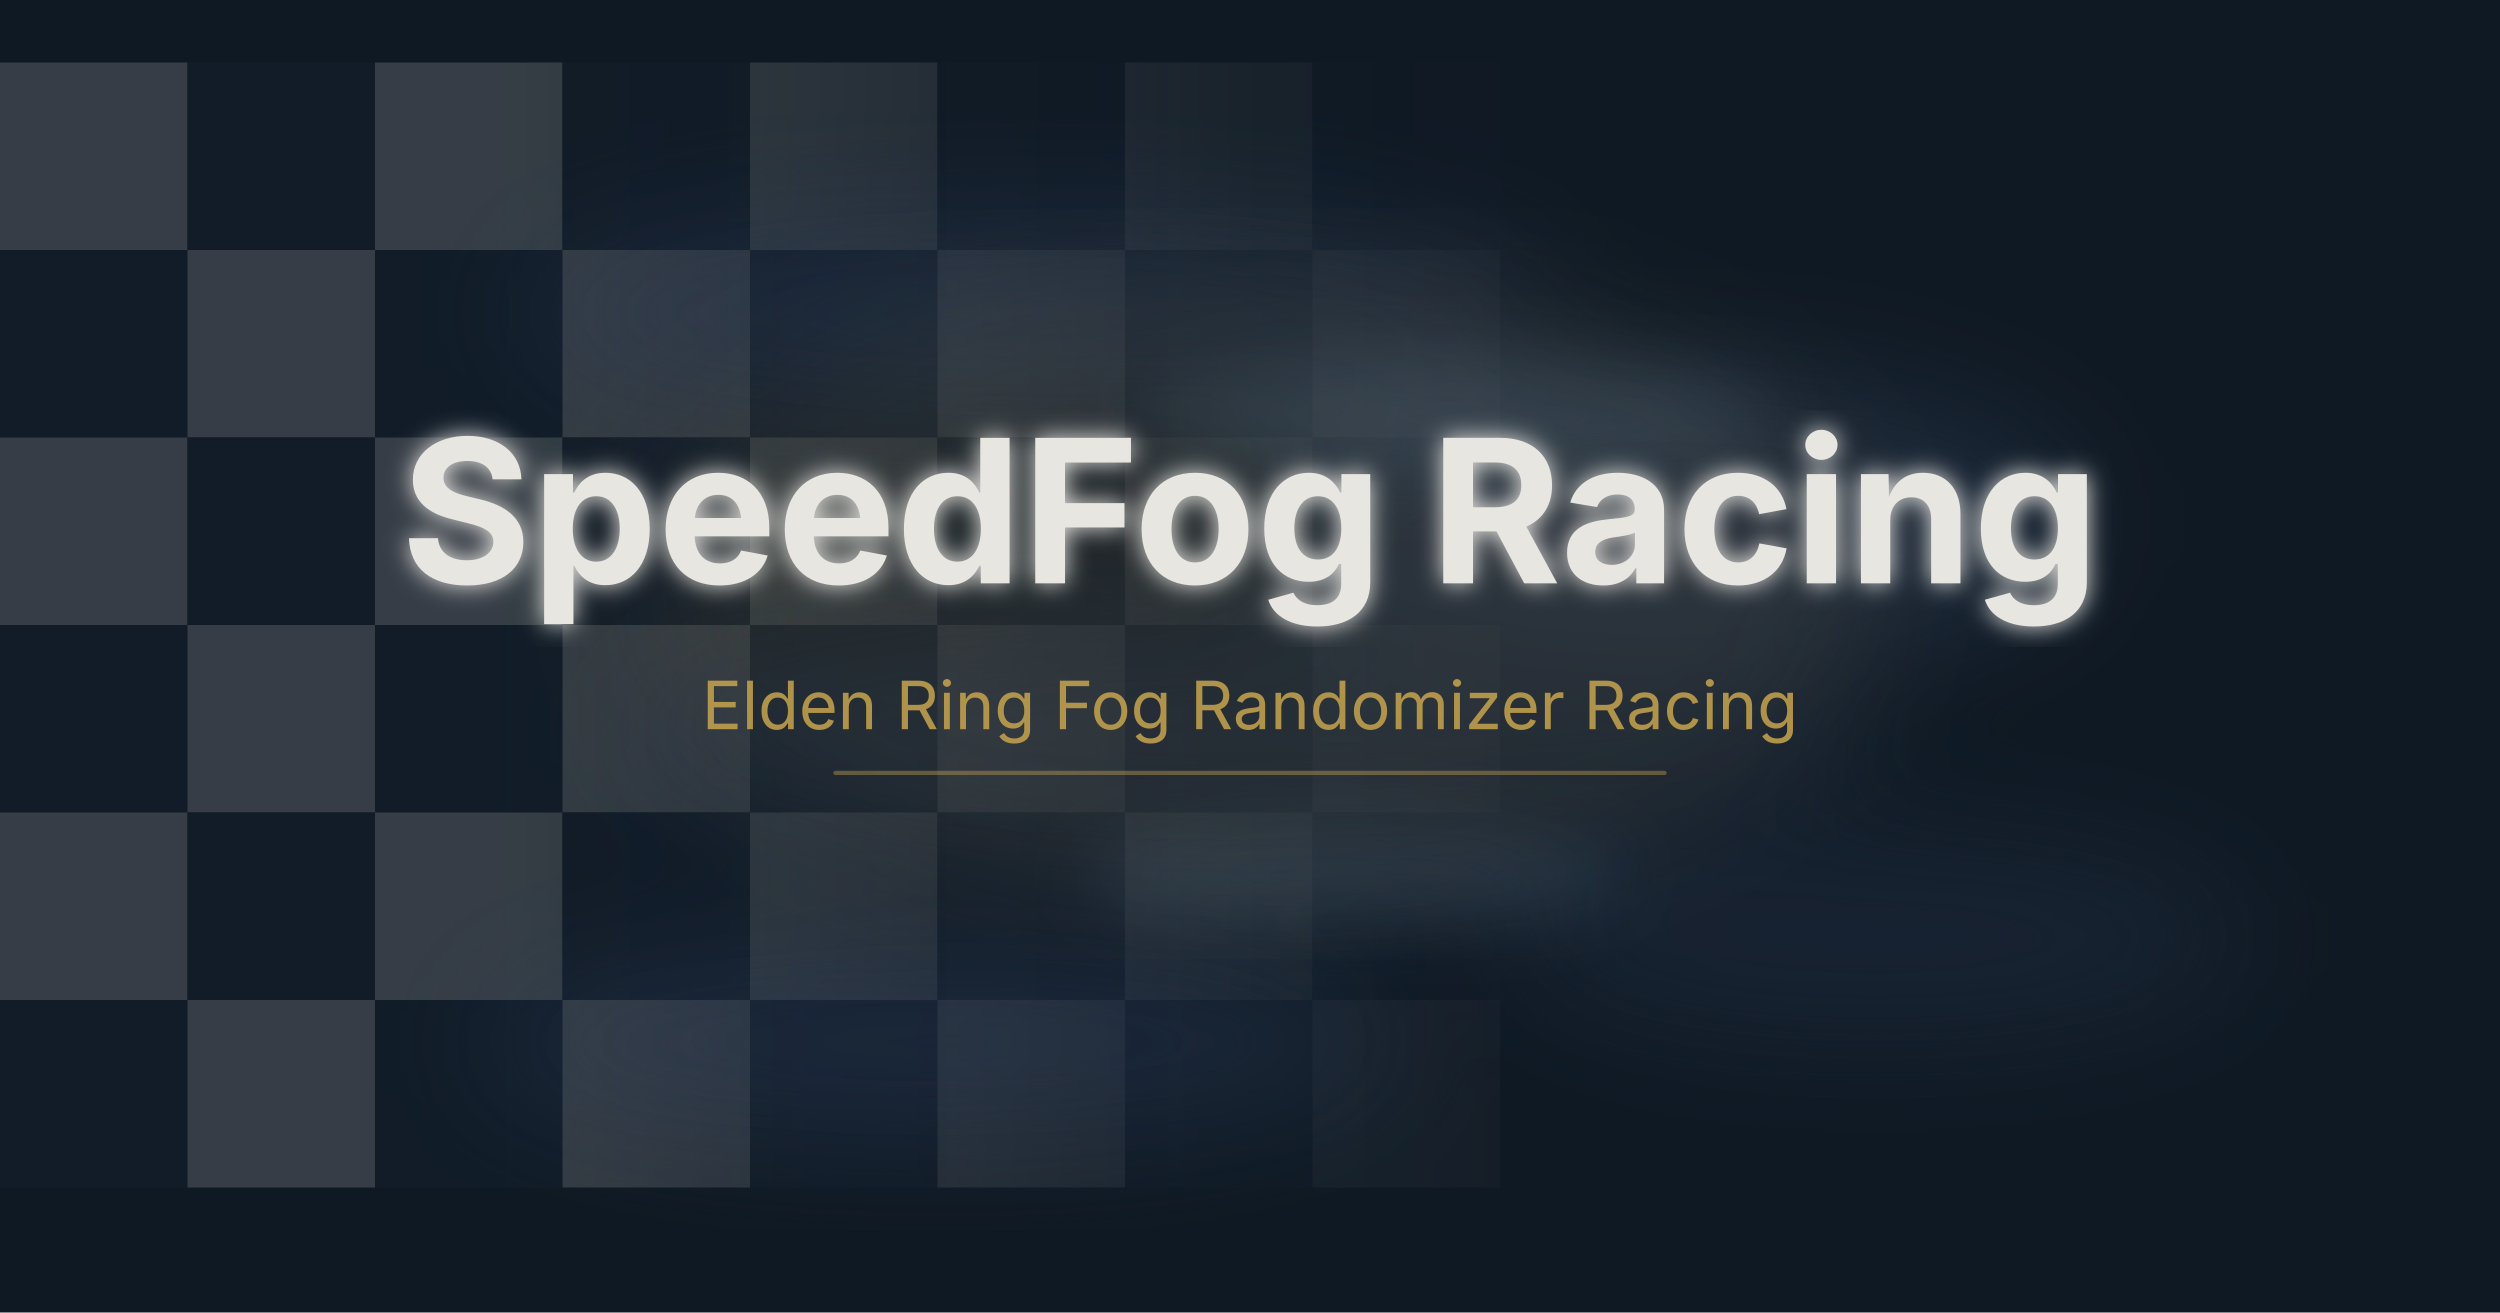
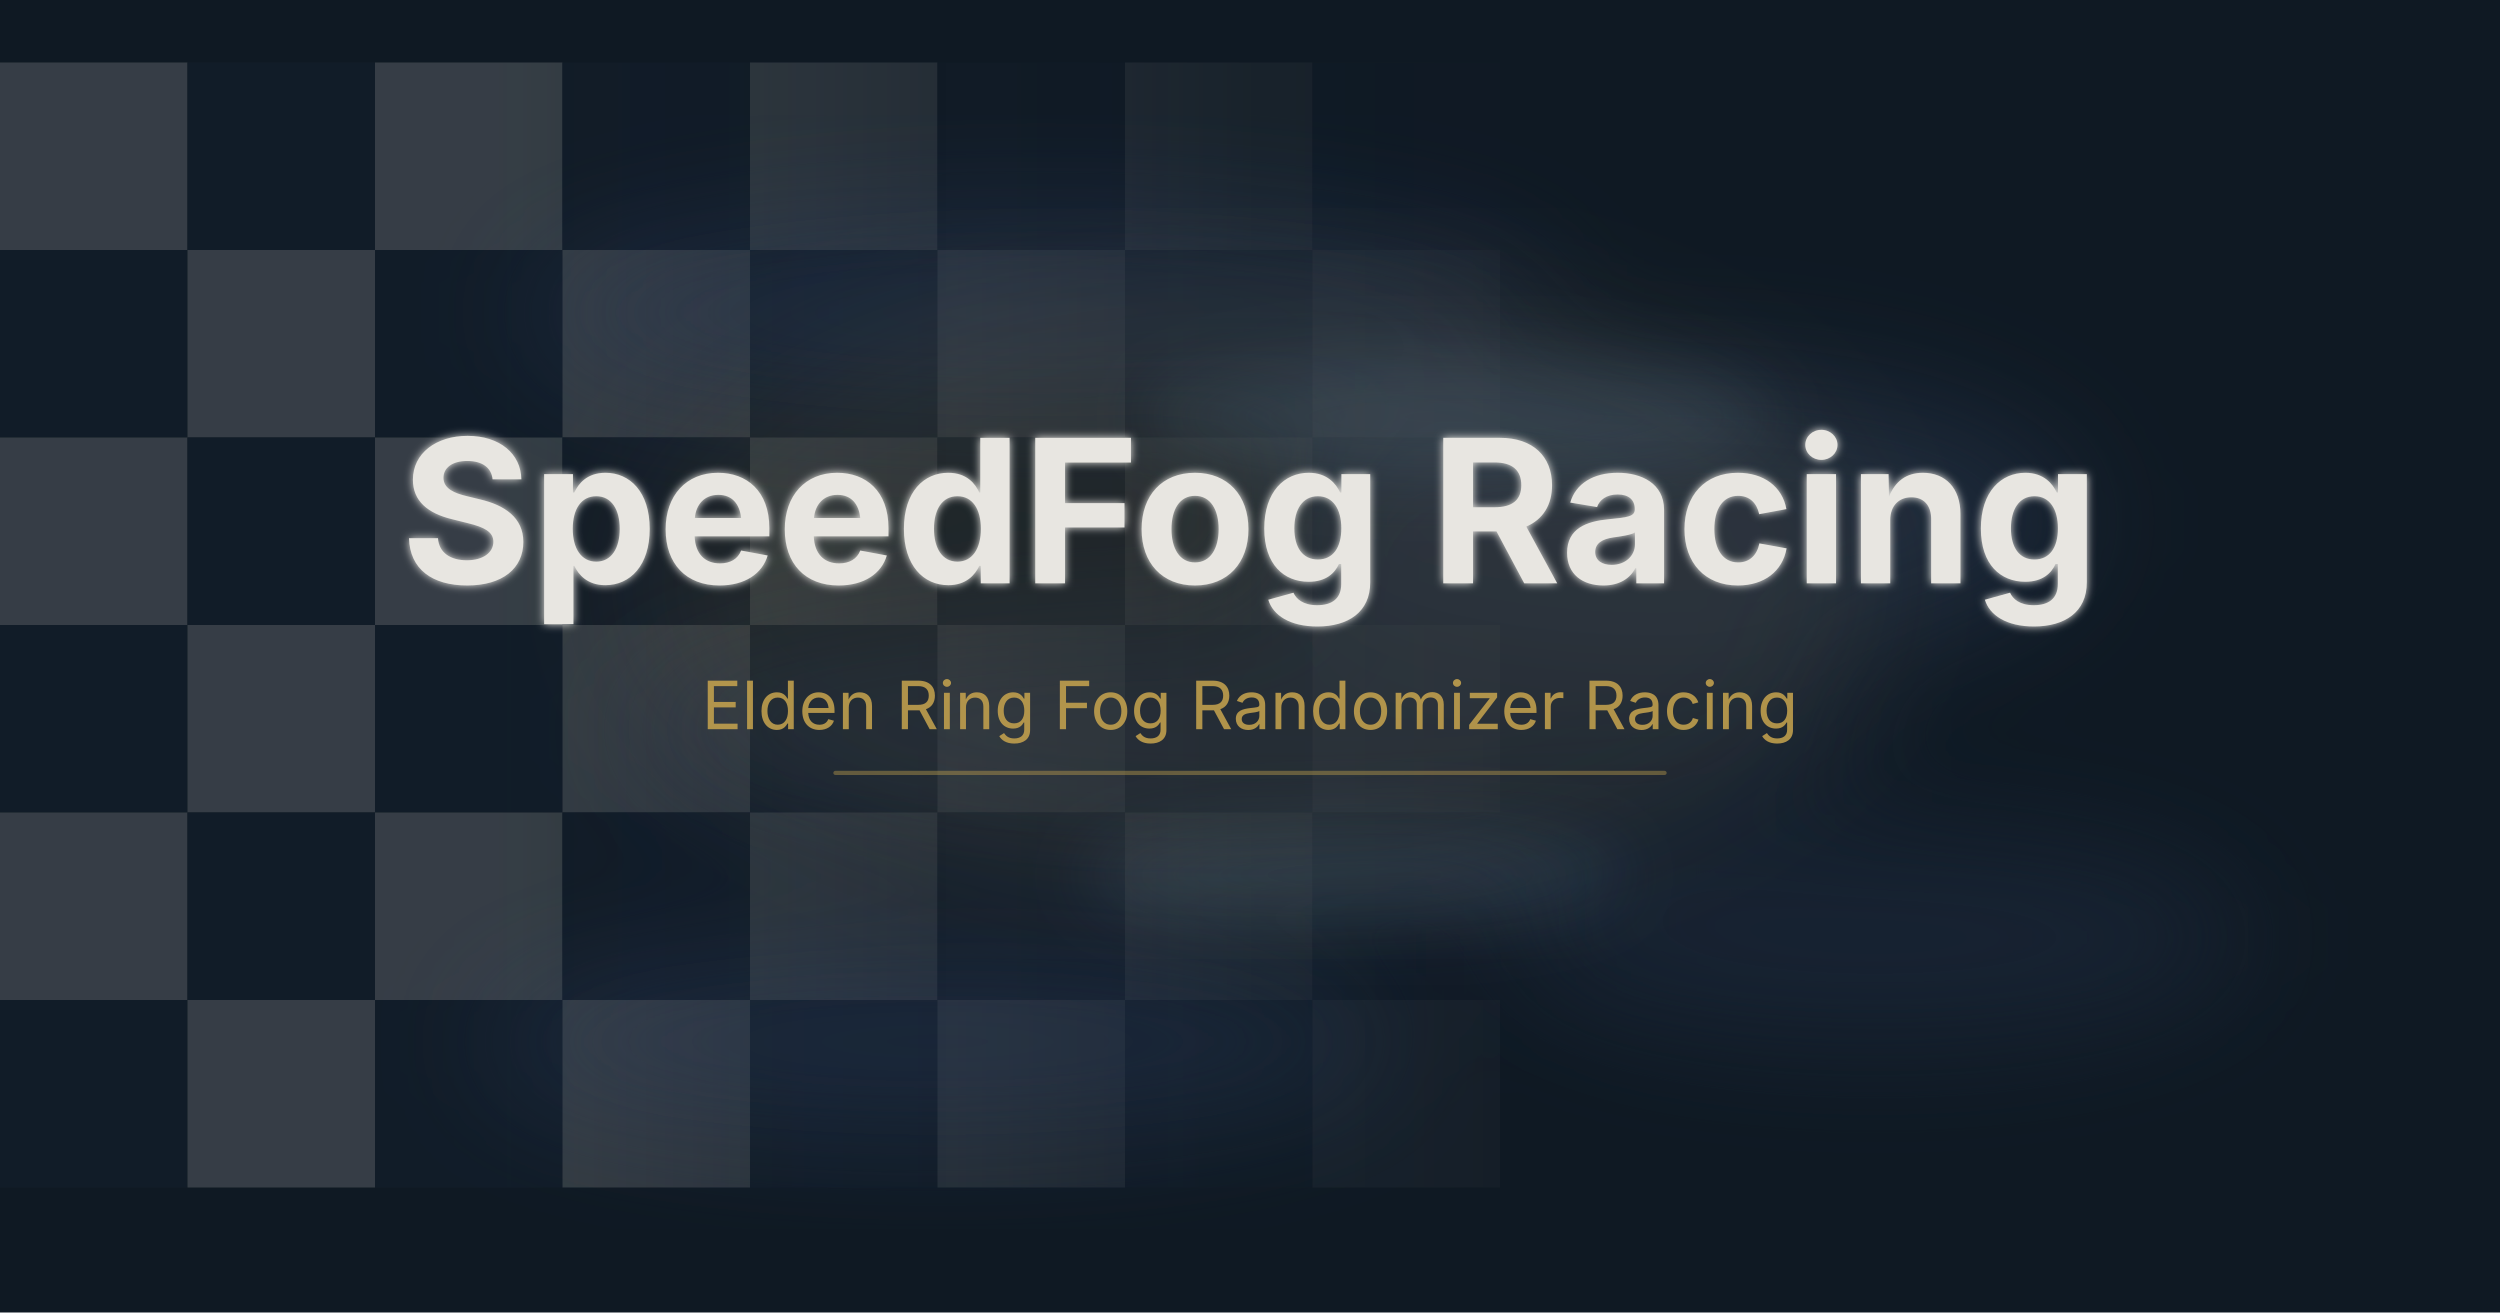
<svg xmlns="http://www.w3.org/2000/svg" viewBox="0 0 1200 630" width="1200" height="630">
  <defs>
    <linearGradient id="fogFade" x1="0" y1="0" x2="1" y2="0">
      <stop offset="0%" stop-color="white" />
      <stop offset="20%" stop-color="white" />
      <stop offset="50%" stop-color="white" stop-opacity="0.25" />
      <stop offset="75%" stop-color="white" stop-opacity="0" />
    </linearGradient>
    <mask id="dissolve">
      <rect width="1200" height="630" fill="url(#fogFade)" />
    </mask>
    <filter id="fogBlur">
      <feGaussianBlur stdDeviation="30" />
    </filter>
    <filter id="fogBlurLight">
      <feGaussianBlur stdDeviation="16" />
    </filter>
    <filter id="textGlow">
-       <feGaussianBlur stdDeviation="6" result="blur" />
+       <feGaussianBlur stdDeviation="2" result="blur" />
      <feMerge>
        <feMergeNode in="blur" />
        <feMergeNode in="SourceGraphic" />
      </feMerge>
    </filter>
  </defs>
  <rect width="1200" height="630" fill="#0f1923" />
  <g mask="url(#dissolve)" opacity="0.18">
    <rect x="0" y="30" width="90" height="90" fill="#e8e6e1" />
    <rect x="90" y="30" width="90" height="90" fill="#1c2a3f" />
    <rect x="180" y="30" width="90" height="90" fill="#e8e6e1" />
    <rect x="270" y="30" width="90" height="90" fill="#1c2a3f" />
    <rect x="360" y="30" width="90" height="90" fill="#e8e6e1" />
    <rect x="450" y="30" width="90" height="90" fill="#1c2a3f" />
    <rect x="540" y="30" width="90" height="90" fill="#e8e6e1" />
    <rect x="630" y="30" width="90" height="90" fill="#1c2a3f" />
    <rect x="0" y="120" width="90" height="90" fill="#1c2a3f" />
    <rect x="90" y="120" width="90" height="90" fill="#e8e6e1" />
    <rect x="180" y="120" width="90" height="90" fill="#1c2a3f" />
    <rect x="270" y="120" width="90" height="90" fill="#e8e6e1" />
    <rect x="360" y="120" width="90" height="90" fill="#1c2a3f" />
    <rect x="450" y="120" width="90" height="90" fill="#e8e6e1" />
    <rect x="540" y="120" width="90" height="90" fill="#1c2a3f" />
    <rect x="630" y="120" width="90" height="90" fill="#e8e6e1" />
    <rect x="0" y="210" width="90" height="90" fill="#e8e6e1" />
    <rect x="90" y="210" width="90" height="90" fill="#1c2a3f" />
    <rect x="180" y="210" width="90" height="90" fill="#e8e6e1" />
    <rect x="270" y="210" width="90" height="90" fill="#1c2a3f" />
    <rect x="360" y="210" width="90" height="90" fill="#e8e6e1" />
    <rect x="450" y="210" width="90" height="90" fill="#1c2a3f" />
    <rect x="540" y="210" width="90" height="90" fill="#e8e6e1" />
    <rect x="630" y="210" width="90" height="90" fill="#1c2a3f" />
    <rect x="0" y="300" width="90" height="90" fill="#1c2a3f" />
    <rect x="90" y="300" width="90" height="90" fill="#e8e6e1" />
    <rect x="180" y="300" width="90" height="90" fill="#1c2a3f" />
    <rect x="270" y="300" width="90" height="90" fill="#e8e6e1" />
    <rect x="360" y="300" width="90" height="90" fill="#1c2a3f" />
    <rect x="450" y="300" width="90" height="90" fill="#e8e6e1" />
    <rect x="540" y="300" width="90" height="90" fill="#1c2a3f" />
    <rect x="630" y="300" width="90" height="90" fill="#e8e6e1" />
    <rect x="0" y="390" width="90" height="90" fill="#e8e6e1" />
    <rect x="90" y="390" width="90" height="90" fill="#1c2a3f" />
    <rect x="180" y="390" width="90" height="90" fill="#e8e6e1" />
    <rect x="270" y="390" width="90" height="90" fill="#1c2a3f" />
    <rect x="360" y="390" width="90" height="90" fill="#e8e6e1" />
    <rect x="450" y="390" width="90" height="90" fill="#1c2a3f" />
    <rect x="540" y="390" width="90" height="90" fill="#e8e6e1" />
    <rect x="630" y="390" width="90" height="90" fill="#1c2a3f" />
    <rect x="0" y="480" width="90" height="90" fill="#1c2a3f" />
    <rect x="90" y="480" width="90" height="90" fill="#e8e6e1" />
    <rect x="180" y="480" width="90" height="90" fill="#1c2a3f" />
    <rect x="270" y="480" width="90" height="90" fill="#e8e6e1" />
    <rect x="360" y="480" width="90" height="90" fill="#1c2a3f" />
    <rect x="450" y="480" width="90" height="90" fill="#e8e6e1" />
    <rect x="540" y="480" width="90" height="90" fill="#1c2a3f" />
    <rect x="630" y="480" width="90" height="90" fill="#e8e6e1" />
  </g>
  <g filter="url(#fogBlur)" opacity="0.35">
    <ellipse cx="500" cy="150" rx="250" ry="50" fill="#2d4060" />
    <ellipse cx="600" cy="350" rx="300" ry="60" fill="#253550" />
    <ellipse cx="450" cy="500" rx="220" ry="45" fill="#2d4060" />
    <ellipse cx="800" cy="250" rx="200" ry="70" fill="#374a66" />
    <ellipse cx="900" cy="450" rx="180" ry="50" fill="#253550" />
  </g>
  <g filter="url(#fogBlurLight)" opacity="0.2">
    <ellipse cx="700" cy="200" rx="150" ry="30" fill="#5a7a9a" />
    <ellipse cx="650" cy="420" rx="130" ry="25" fill="#5a7a9a" />
  </g>
  <g filter="url(#fogBlur)" opacity="0.08">
    <ellipse cx="600" cy="280" rx="300" ry="150" fill="#c8a44e" />
  </g>
  <text x="600" y="280" text-anchor="middle" font-family="Inter, sans-serif" font-weight="bold" font-size="96" fill="#e8e6e1" filter="url(#textGlow)">
    SpeedFog Racing
  </text>
  <text x="600" y="350" text-anchor="middle" font-family="Inter, sans-serif" font-weight="normal" font-size="32" fill="#c8a44e" opacity="0.85">
    Elden Ring Fog Randomizer Racing
  </text>
  <rect x="400" y="370" width="400" height="2" rx="1" fill="#c8a44e" opacity="0.4" />
</svg>
